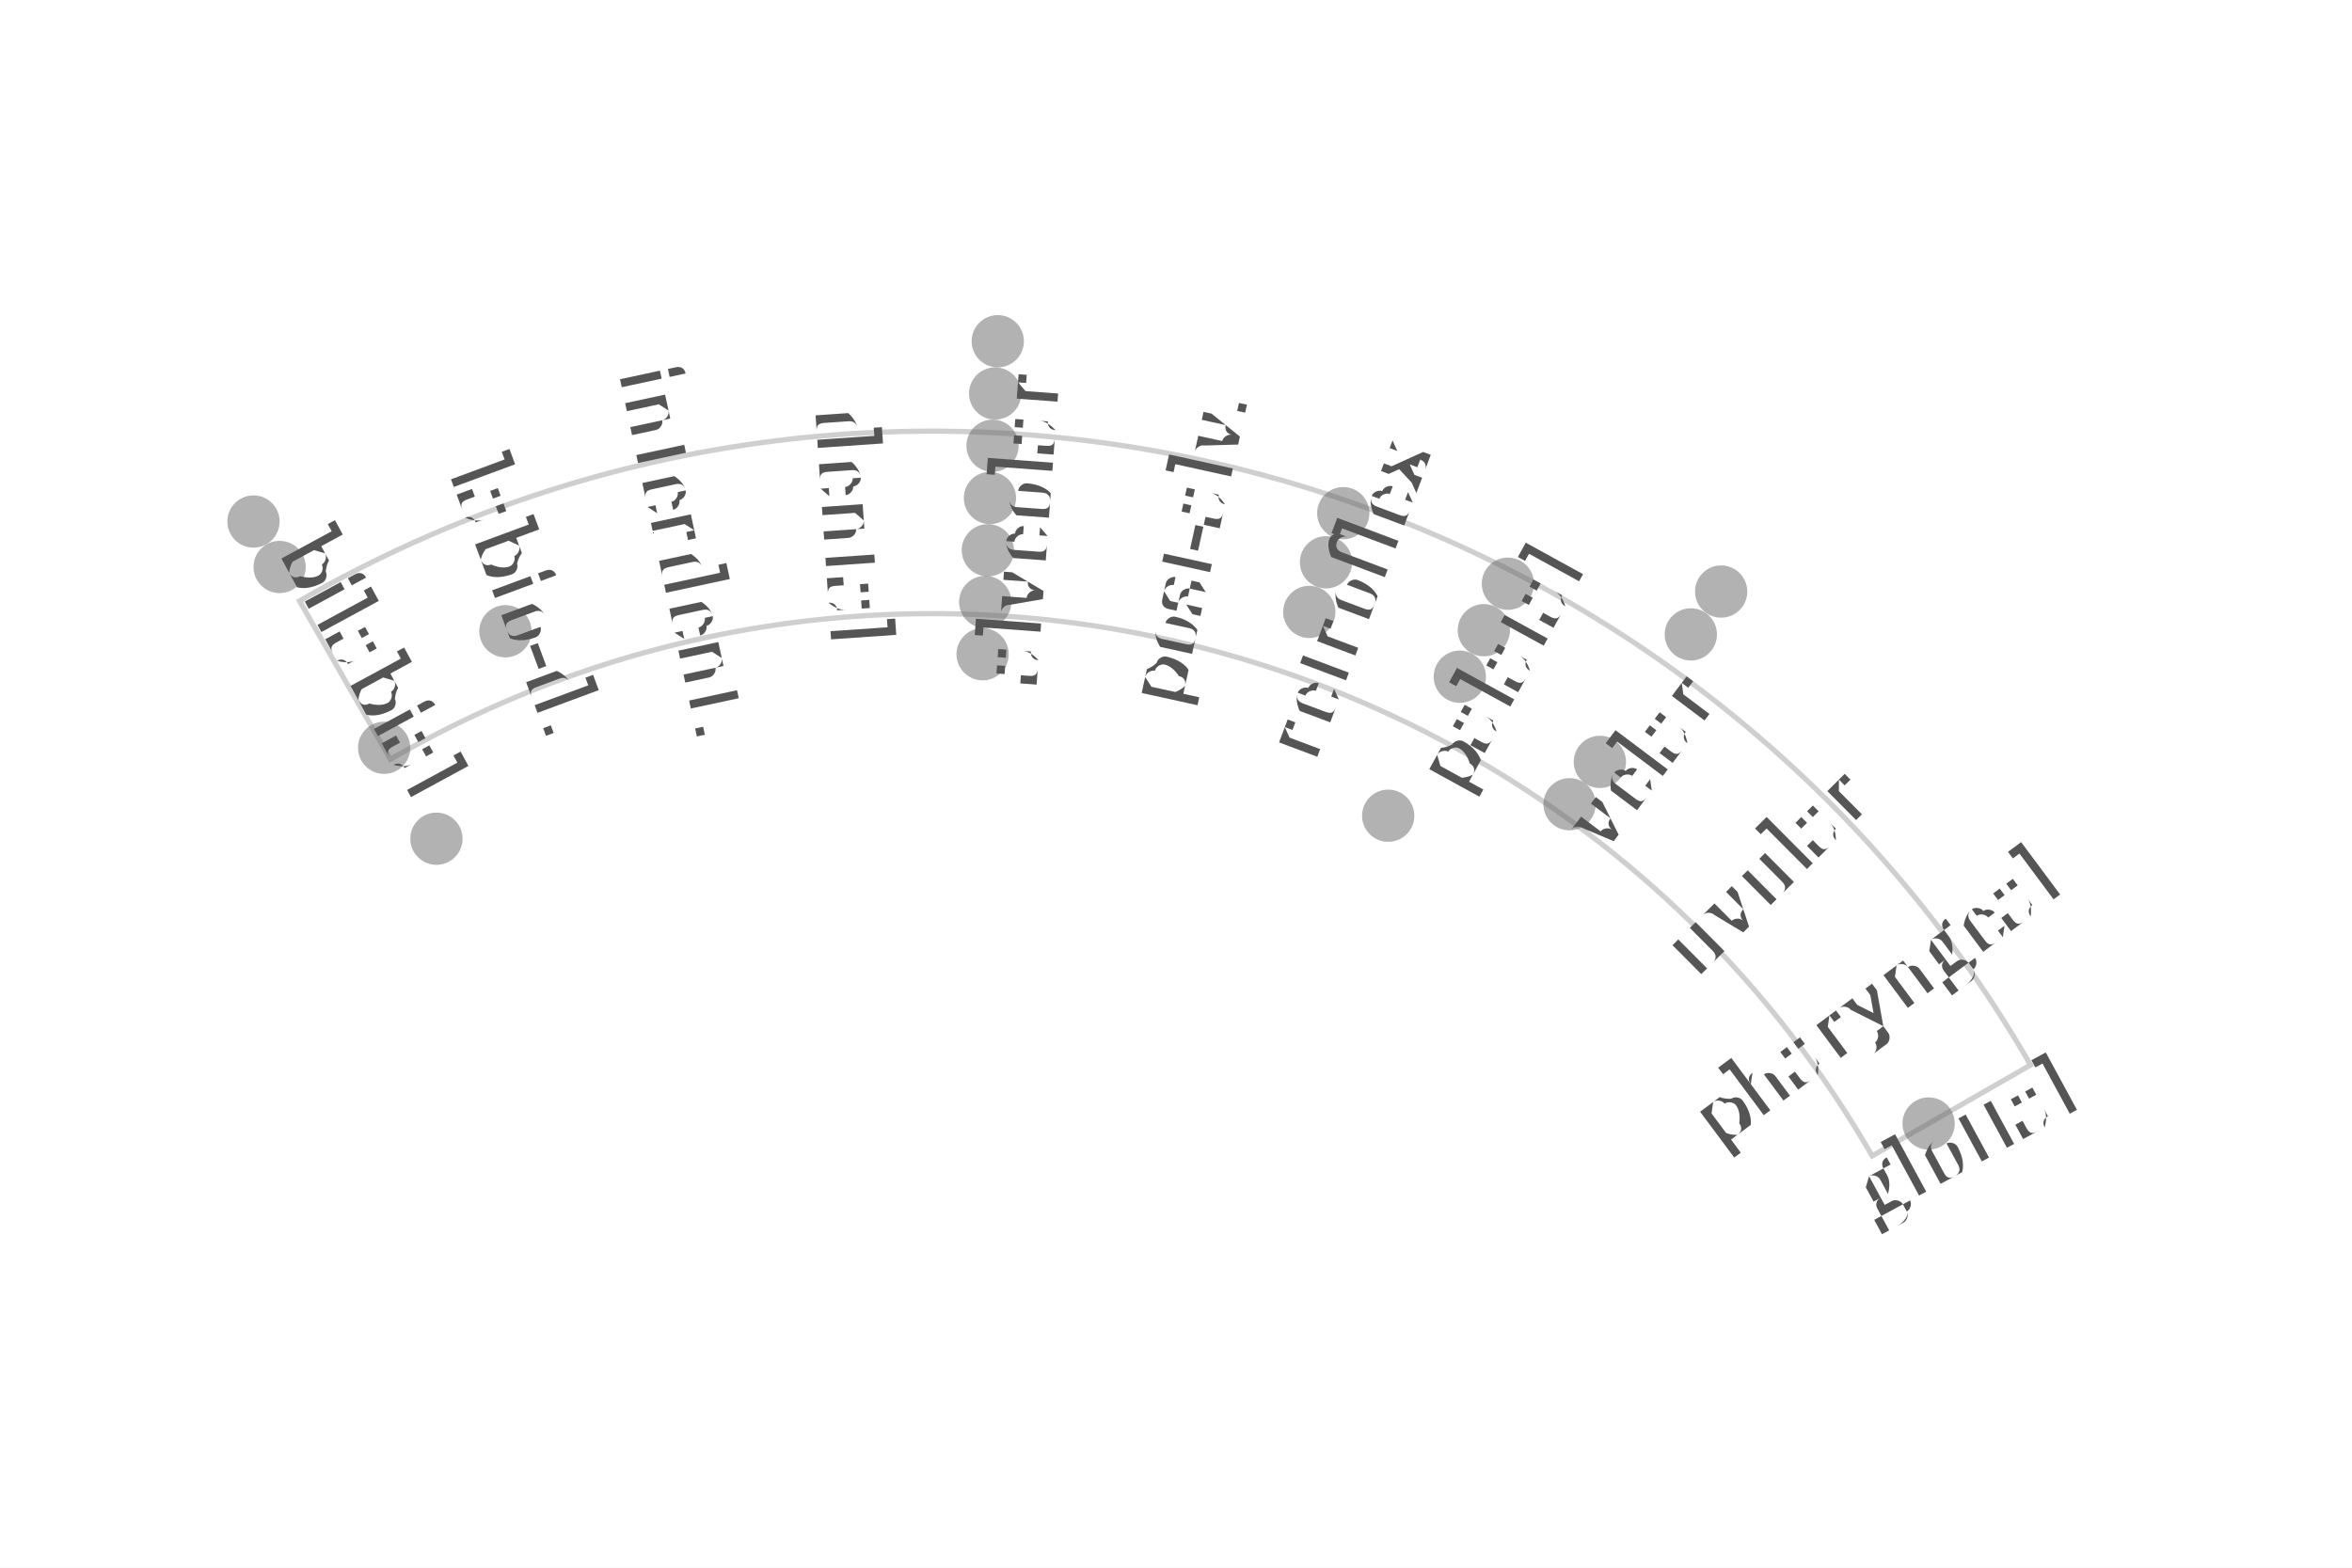
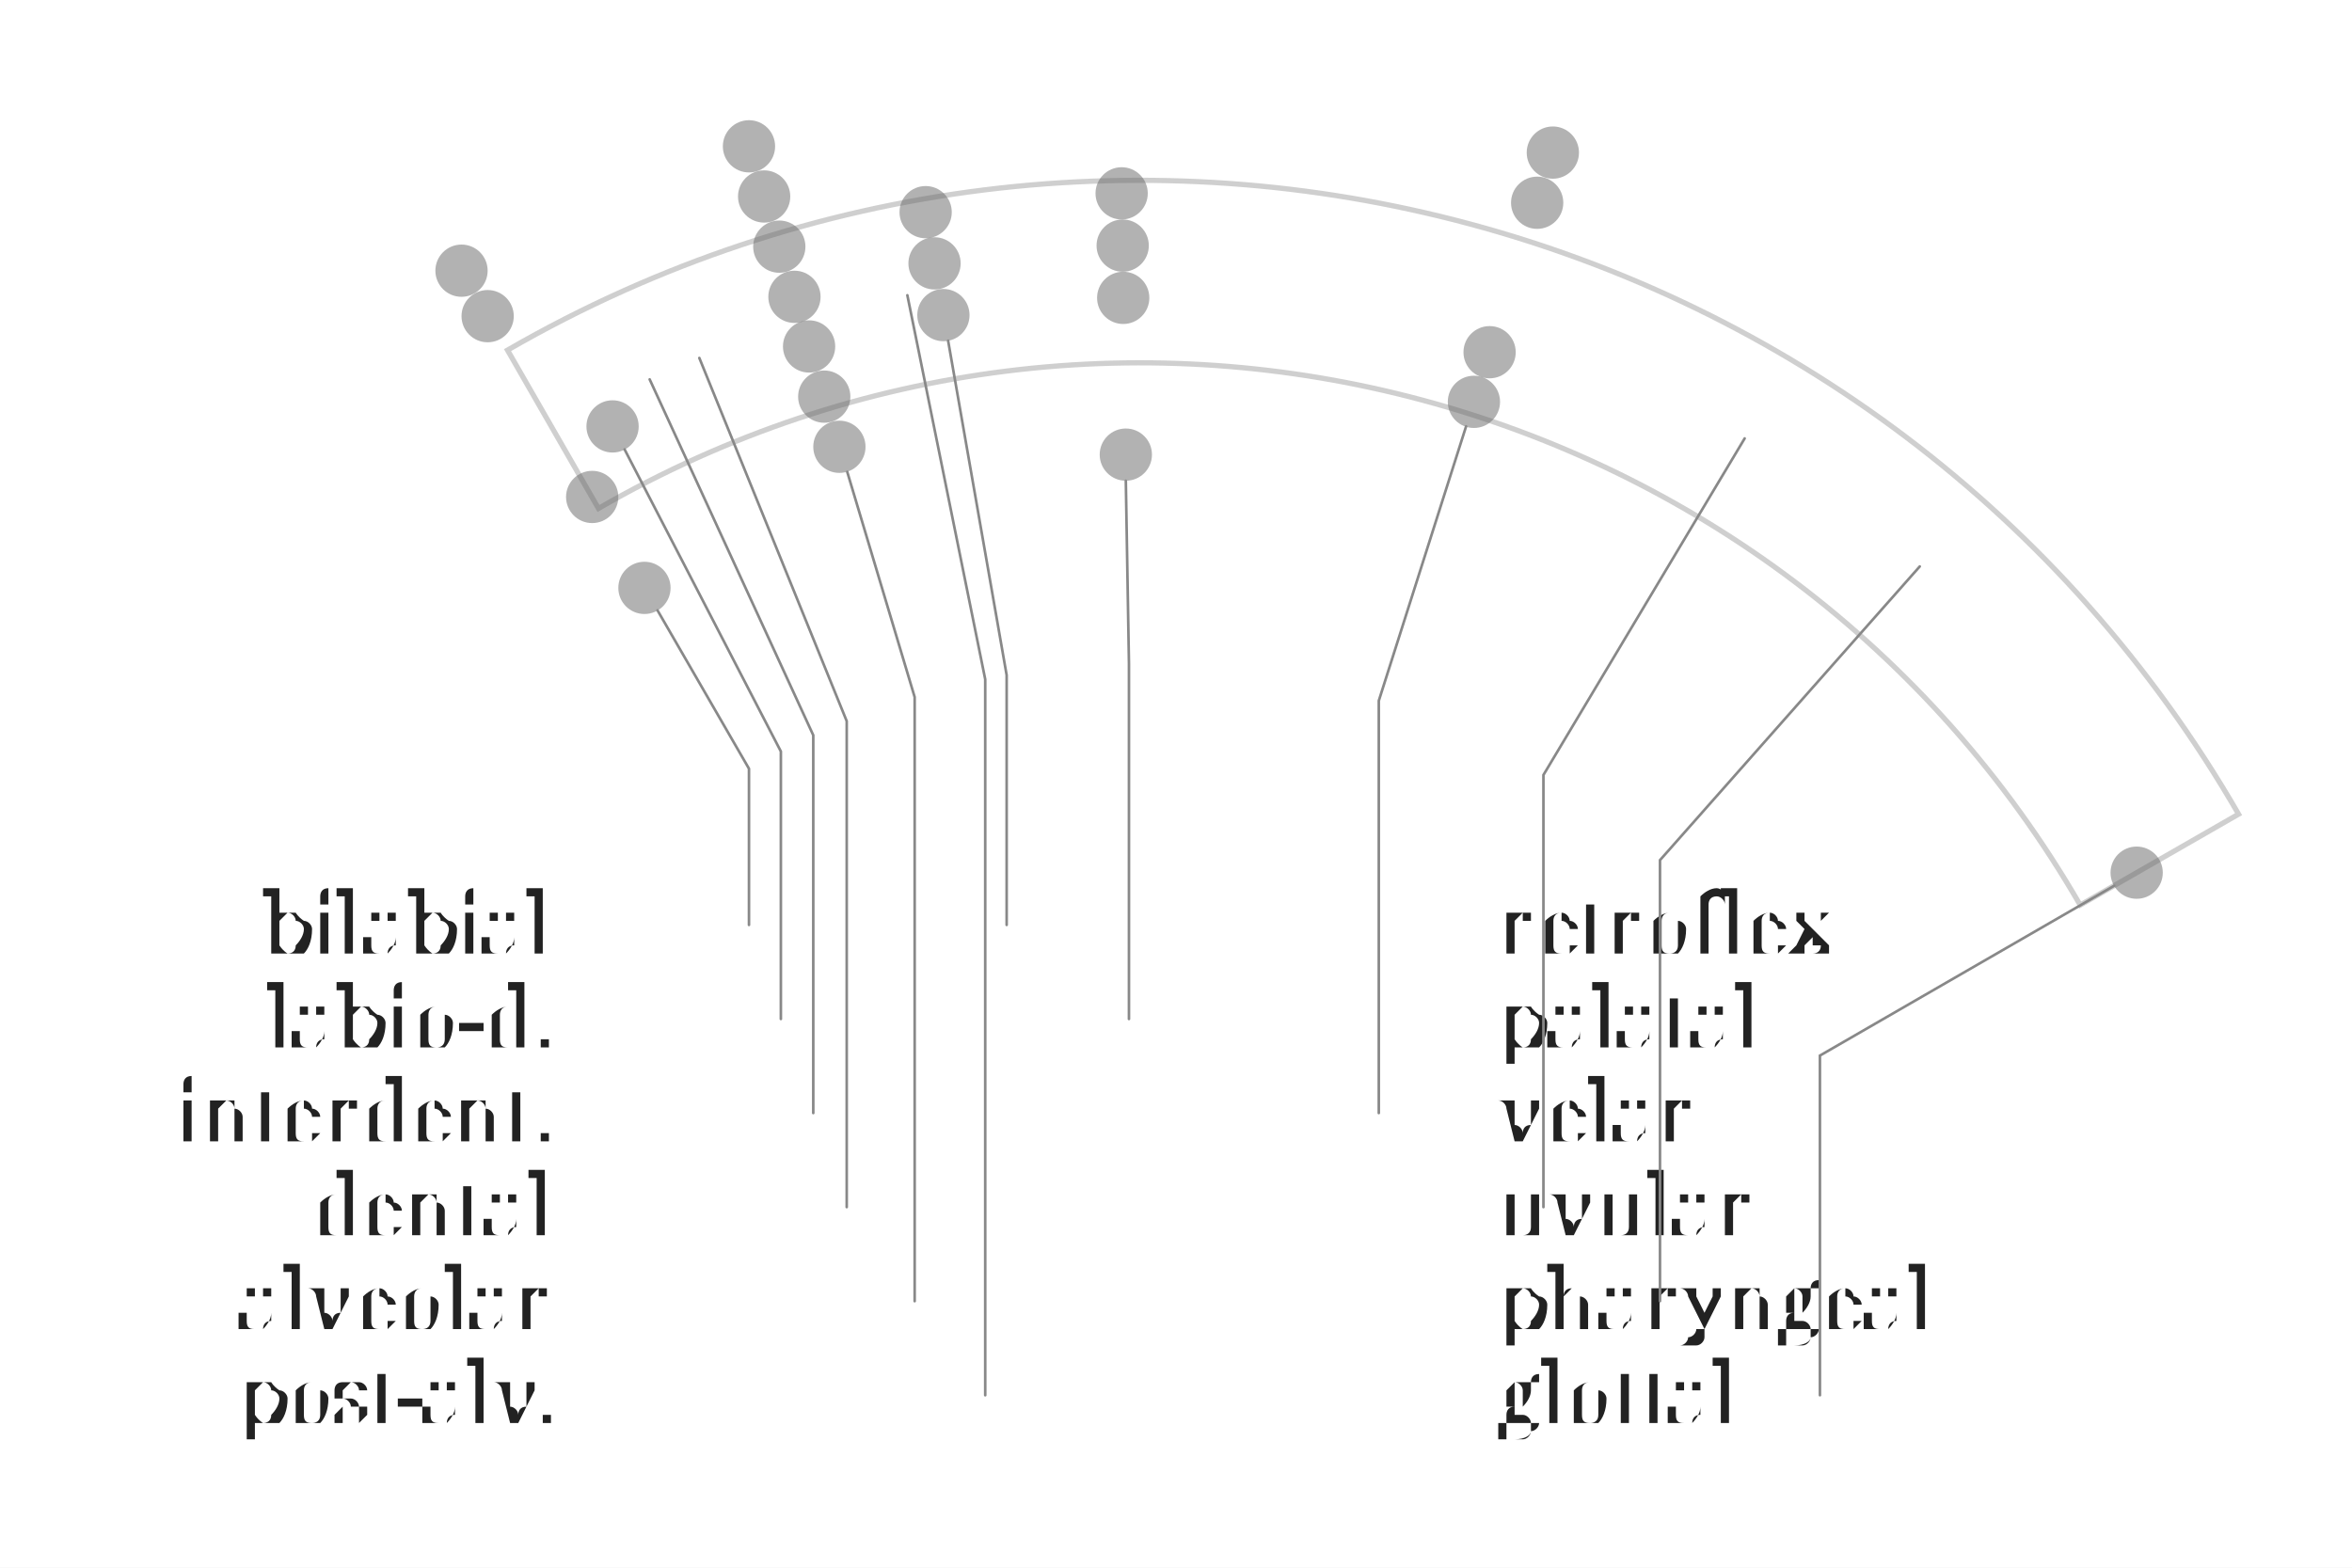
- <svg xmlns="http://www.w3.org/2000/svg" width="4.5in" height="3in" viewBox="-1.785 -3.25 4.5 3">
-   <rect x="-1.785" y="-3.25" width="4.5" height="3" fill="#ffffff" />
+ <svg xmlns="http://www.w3.org/2000/svg" width="4.5in" height="3in" viewBox="-2.183 -2.77 4.5 3">
+   <rect x="-2.183" y="-2.77" width="4.5" height="3" fill="#ffffff" />
  <path d="M -1.038 -1.797 A 2.075 2.075 0 0 1 1.797 -1.038 L 2.1 -1.212 A 2.425 2.425 0 0 0 -1.212 -2.1 Z" fill="none" stroke="#bbbbbb" stroke-width="0.01" stroke-linejoin="miter" stroke-linecap="butt" opacity="0.7" />
  <circle cx="-1.3" cy="-2.252" r="0.05" fill="#666666" stroke="none" opacity="0.5" />
-   <circle cx="0.124" cy="-2.597" r="0.05" fill="#666666" stroke="none" opacity="0.5" />
-   <circle cx="1.508" cy="-2.118" r="0.05" fill="#666666" stroke="none" opacity="0.5" />
+   <circle cx="-0.75" cy="-2.49" r="0.05" fill="#666666" stroke="none" opacity="0.5" />
+   <circle cx="0.788" cy="-2.478" r="0.05" fill="#666666" stroke="none" opacity="0.5" />
  <circle cx="-1.25" cy="-2.165" r="0.05" fill="#666666" stroke="none" opacity="0.5" />
-   <circle cx="0.119" cy="-2.497" r="0.05" fill="#666666" stroke="none" opacity="0.5" />
-   <circle cx="1.45" cy="-2.036" r="0.05" fill="#666666" stroke="none" opacity="0.5" />
-   <circle cx="0.114" cy="-2.397" r="0.05" fill="#666666" stroke="none" opacity="0.5" />
-   <circle cx="0.785" cy="-2.268" r="0.05" fill="#666666" stroke="none" opacity="0.5" />
-   <circle cx="1.1" cy="-2.133" r="0.05" fill="#666666" stroke="none" opacity="0.5" />
-   <circle cx="0.109" cy="-2.297" r="0.05" fill="#666666" stroke="none" opacity="0.5" />
-   <circle cx="0.752" cy="-2.174" r="0.05" fill="#666666" stroke="none" opacity="0.5" />
-   <circle cx="1.054" cy="-2.044" r="0.05" fill="#666666" stroke="none" opacity="0.5" />
-   <circle cx="-0.818" cy="-2.042" r="0.05" fill="#666666" stroke="none" opacity="0.5" />
-   <circle cx="0.105" cy="-2.197" r="0.05" fill="#666666" stroke="none" opacity="0.5" />
-   <circle cx="0.72" cy="-2.079" r="0.05" fill="#666666" stroke="none" opacity="0.5" />
-   <circle cx="1.008" cy="-1.955" r="0.05" fill="#666666" stroke="none" opacity="0.5" />
-   <circle cx="1.276" cy="-1.792" r="0.05" fill="#666666" stroke="none" opacity="0.5" />
+   <circle cx="-0.721" cy="-2.394" r="0.05" fill="#666666" stroke="none" opacity="0.5" />
+   <circle cx="0.758" cy="-2.382" r="0.05" fill="#666666" stroke="none" opacity="0.5" />
+   <circle cx="-0.692" cy="-2.298" r="0.05" fill="#666666" stroke="none" opacity="0.5" />
+   <circle cx="-0.412" cy="-2.364" r="0.05" fill="#666666" stroke="none" opacity="0.5" />
+   <circle cx="-0.037" cy="-2.4" r="0.05" fill="#666666" stroke="none" opacity="0.5" />
+   <circle cx="-0.663" cy="-2.202" r="0.05" fill="#666666" stroke="none" opacity="0.5" />
+   <circle cx="-0.395" cy="-2.266" r="0.05" fill="#666666" stroke="none" opacity="0.5" />
+   <circle cx="-0.035" cy="-2.3" r="0.05" fill="#666666" stroke="none" opacity="0.5" />
+   <circle cx="-1.011" cy="-1.954" r="0.05" fill="#666666" stroke="none" opacity="0.5" />
+   <circle cx="-0.635" cy="-2.107" r="0.05" fill="#666666" stroke="none" opacity="0.5" />
+   <circle cx="-0.378" cy="-2.167" r="0.05" fill="#666666" stroke="none" opacity="0.5" />
+   <circle cx="-0.034" cy="-2.2" r="0.05" fill="#666666" stroke="none" opacity="0.5" />
+   <circle cx="0.667" cy="-2.096" r="0.05" fill="#666666" stroke="none" opacity="0.5" />
  <circle cx="1.905" cy="-1.1" r="0.05" fill="#666666" stroke="none" opacity="0.5" />
  <circle cx="-1.05" cy="-1.819" r="0.05" fill="#666666" stroke="none" opacity="0.5" />
-   <circle cx="0.1" cy="-2.098" r="0.05" fill="#666666" stroke="none" opacity="0.5" />
-   <circle cx="1.218" cy="-1.711" r="0.05" fill="#666666" stroke="none" opacity="0.5" />
-   <circle cx="0.095" cy="-1.998" r="0.05" fill="#666666" stroke="none" opacity="0.5" />
+   <circle cx="-0.606" cy="-2.011" r="0.05" fill="#666666" stroke="none" opacity="0.5" />
+   <circle cx="0.637" cy="-2.001" r="0.05" fill="#666666" stroke="none" opacity="0.5" />
+   <circle cx="-0.577" cy="-1.915" r="0.05" fill="#666666" stroke="none" opacity="0.5" />
  <circle cx="-0.95" cy="-1.645" r="0.05" fill="#666666" stroke="none" opacity="0.5" />
-   <circle cx="0.871" cy="-1.689" r="0.05" fill="#666666" stroke="none" opacity="0.5" />
-   <text transform="translate(-1.0736 -1.9773) rotate(61.5)" text-anchor="middle" dominant-baseline="middle" font-size="0.153" fill="#555555" font-family="'Gentium Book Plus', Charter, 'Charis SIL', Georgia, serif">bilabial</text>
-   <text transform="translate(-0.7813 -2.11) rotate(69.6818)" text-anchor="middle" dominant-baseline="middle" font-size="0.153" fill="#555555" font-family="'Gentium Book Plus', Charter, 'Charis SIL', Georgia, serif">labio-d.</text>
-   <text transform="translate(-0.473 -2.1997) rotate(77.8636)" text-anchor="middle" dominant-baseline="middle" font-size="0.153" fill="#555555" font-family="'Gentium Book Plus', Charter, 'Charis SIL', Georgia, serif">interdent.</text>
-   <text transform="translate(-0.1552 -2.2446) rotate(86.0455)" text-anchor="middle" dominant-baseline="middle" font-size="0.153" fill="#555555" font-family="'Gentium Book Plus', Charter, 'Charis SIL', Georgia, serif">dental</text>
-   <text transform="translate(0.1659 -2.2439) rotate(-85.7727)" text-anchor="middle" dominant-baseline="middle" font-size="0.153" fill="#555555" font-family="'Gentium Book Plus', Charter, 'Charis SIL', Georgia, serif">alveolar</text>
-   <text transform="translate(0.4835 -2.1974) rotate(-77.5909)" text-anchor="middle" dominant-baseline="middle" font-size="0.153" fill="#555555" font-family="'Gentium Book Plus', Charter, 'Charis SIL', Georgia, serif">post-alv.</text>
-   <text transform="translate(0.7913 -2.1063) rotate(-69.4091)" text-anchor="middle" dominant-baseline="middle" font-size="0.153" fill="#555555" font-family="'Gentium Book Plus', Charter, 'Charis SIL', Georgia, serif">retroflex</text>
-   <text transform="translate(1.083 -1.9722) rotate(-61.2273)" text-anchor="middle" dominant-baseline="middle" font-size="0.153" fill="#555555" font-family="'Gentium Book Plus', Charter, 'Charis SIL', Georgia, serif">palatal</text>
-   <text transform="translate(1.3527 -1.798) rotate(-53.0455)" text-anchor="middle" dominant-baseline="middle" font-size="0.153" fill="#555555" font-family="'Gentium Book Plus', Charter, 'Charis SIL', Georgia, serif">velar</text>
-   <text transform="translate(1.5948 -1.5872) rotate(-44.8636)" text-anchor="middle" dominant-baseline="middle" font-size="0.153" fill="#555555" font-family="'Gentium Book Plus', Charter, 'Charis SIL', Georgia, serif">uvular</text>
-   <text transform="translate(1.8044 -1.3441) rotate(-36.6818)" text-anchor="middle" dominant-baseline="middle" font-size="0.153" fill="#555555" font-family="'Gentium Book Plus', Charter, 'Charis SIL', Georgia, serif">pharyngeal</text>
-   <text transform="translate(1.9773 -1.0736) rotate(-28.5)" text-anchor="middle" dominant-baseline="middle" font-size="0.153" fill="#555555" font-family="'Gentium Book Plus', Charter, 'Charis SIL', Georgia, serif">glottal</text>
+   <circle cx="-0.029" cy="-1.9" r="0.05" fill="#666666" stroke="none" opacity="0.5" />
+   <text x="-1.125" y="-1" text-anchor="end" dominant-baseline="middle" font-size="0.153" fill="#222222" font-family="'Gentium Book Plus', Charter, 'Charis SIL', Georgia, serif">bilabial</text>
+   <path d="M -0.925 -1.602 L -0.75 -1.299 L -0.75 -1" fill="none" stroke="#888888" stroke-width="0.005" stroke-linecap="round" />
+   <text x="-1.125" y="-0.82" text-anchor="end" dominant-baseline="middle" font-size="0.153" fill="#222222" font-family="'Gentium Book Plus', Charter, 'Charis SIL', Georgia, serif">labio-d.</text>
+   <path d="M -0.988 -1.91 L -0.689 -1.332 L -0.689 -0.82" fill="none" stroke="#888888" stroke-width="0.005" stroke-linecap="round" />
+   <text x="-1.125" y="-0.64" text-anchor="end" dominant-baseline="middle" font-size="0.153" fill="#222222" font-family="'Gentium Book Plus', Charter, 'Charis SIL', Georgia, serif">interdent.</text>
+   <path d="M -0.94 -2.044 L -0.627 -1.363 L -0.627 -0.64" fill="none" stroke="#888888" stroke-width="0.005" stroke-linecap="round" />
+   <text x="-1.125" y="-0.46" text-anchor="end" dominant-baseline="middle" font-size="0.153" fill="#222222" font-family="'Gentium Book Plus', Charter, 'Charis SIL', Georgia, serif">dental</text>
+   <path d="M -0.845 -2.085 L -0.563 -1.39 L -0.563 -0.46" fill="none" stroke="#888888" stroke-width="0.005" stroke-linecap="round" />
+   <text x="-1.125" y="-0.28" text-anchor="end" dominant-baseline="middle" font-size="0.153" fill="#222222" font-family="'Gentium Book Plus', Charter, 'Charis SIL', Georgia, serif">alveolar</text>
+   <path d="M -0.562 -1.867 L -0.433 -1.436 L -0.433 -0.28" fill="none" stroke="#888888" stroke-width="0.005" stroke-linecap="round" />
+   <text x="-1.125" y="-0.1" text-anchor="end" dominant-baseline="middle" font-size="0.153" fill="#222222" font-family="'Gentium Book Plus', Charter, 'Charis SIL', Georgia, serif">post-alv.</text>
+   <path d="M -0.447 -2.205 L -0.298 -1.47 L -0.298 -0.1" fill="none" stroke="#888888" stroke-width="0.005" stroke-linecap="round" />
+   <text x="0.682" y="-1" text-anchor="start" dominant-baseline="middle" font-size="0.153" fill="#222222" font-family="'Gentium Book Plus', Charter, 'Charis SIL', Georgia, serif">retroflex</text>
+   <path d="M -0.369 -2.118 L -0.257 -1.478 L -0.257 -1" fill="none" stroke="#888888" stroke-width="0.005" stroke-linecap="round" />
+   <text x="0.682" y="-0.82" text-anchor="start" dominant-baseline="middle" font-size="0.153" fill="#222222" font-family="'Gentium Book Plus', Charter, 'Charis SIL', Georgia, serif">palatal</text>
+   <path d="M -0.029 -1.85 L -0.023 -1.5 L -0.023 -0.82" fill="none" stroke="#888888" stroke-width="0.005" stroke-linecap="round" />
+   <text x="0.682" y="-0.64" text-anchor="start" dominant-baseline="middle" font-size="0.153" fill="#222222" font-family="'Gentium Book Plus', Charter, 'Charis SIL', Georgia, serif">velar</text>
+   <path d="M 0.622 -1.954 L 0.455 -1.429 L 0.455 -0.64" fill="none" stroke="#888888" stroke-width="0.005" stroke-linecap="round" />
+   <text x="0.682" y="-0.46" text-anchor="start" dominant-baseline="middle" font-size="0.153" fill="#222222" font-family="'Gentium Book Plus', Charter, 'Charis SIL', Georgia, serif">uvular</text>
+   <path d="M 1.155 -1.931 L 0.77 -1.287 L 0.77 -0.46" fill="none" stroke="#888888" stroke-width="0.005" stroke-linecap="round" />
+   <text x="0.682" y="-0.28" text-anchor="start" dominant-baseline="middle" font-size="0.153" fill="#222222" font-family="'Gentium Book Plus', Charter, 'Charis SIL', Georgia, serif">pharyngeal</text>
+   <path d="M 1.49 -1.686 L 0.993 -1.124 L 0.993 -0.28" fill="none" stroke="#888888" stroke-width="0.005" stroke-linecap="round" />
+   <text x="0.682" y="-0.1" text-anchor="start" dominant-baseline="middle" font-size="0.153" fill="#222222" font-family="'Gentium Book Plus', Charter, 'Charis SIL', Georgia, serif">glottal</text>
+   <path d="M 1.862 -1.075 L 1.299 -0.75 L 1.299 -0.1" fill="none" stroke="#888888" stroke-width="0.005" stroke-linecap="round" />
</svg>
